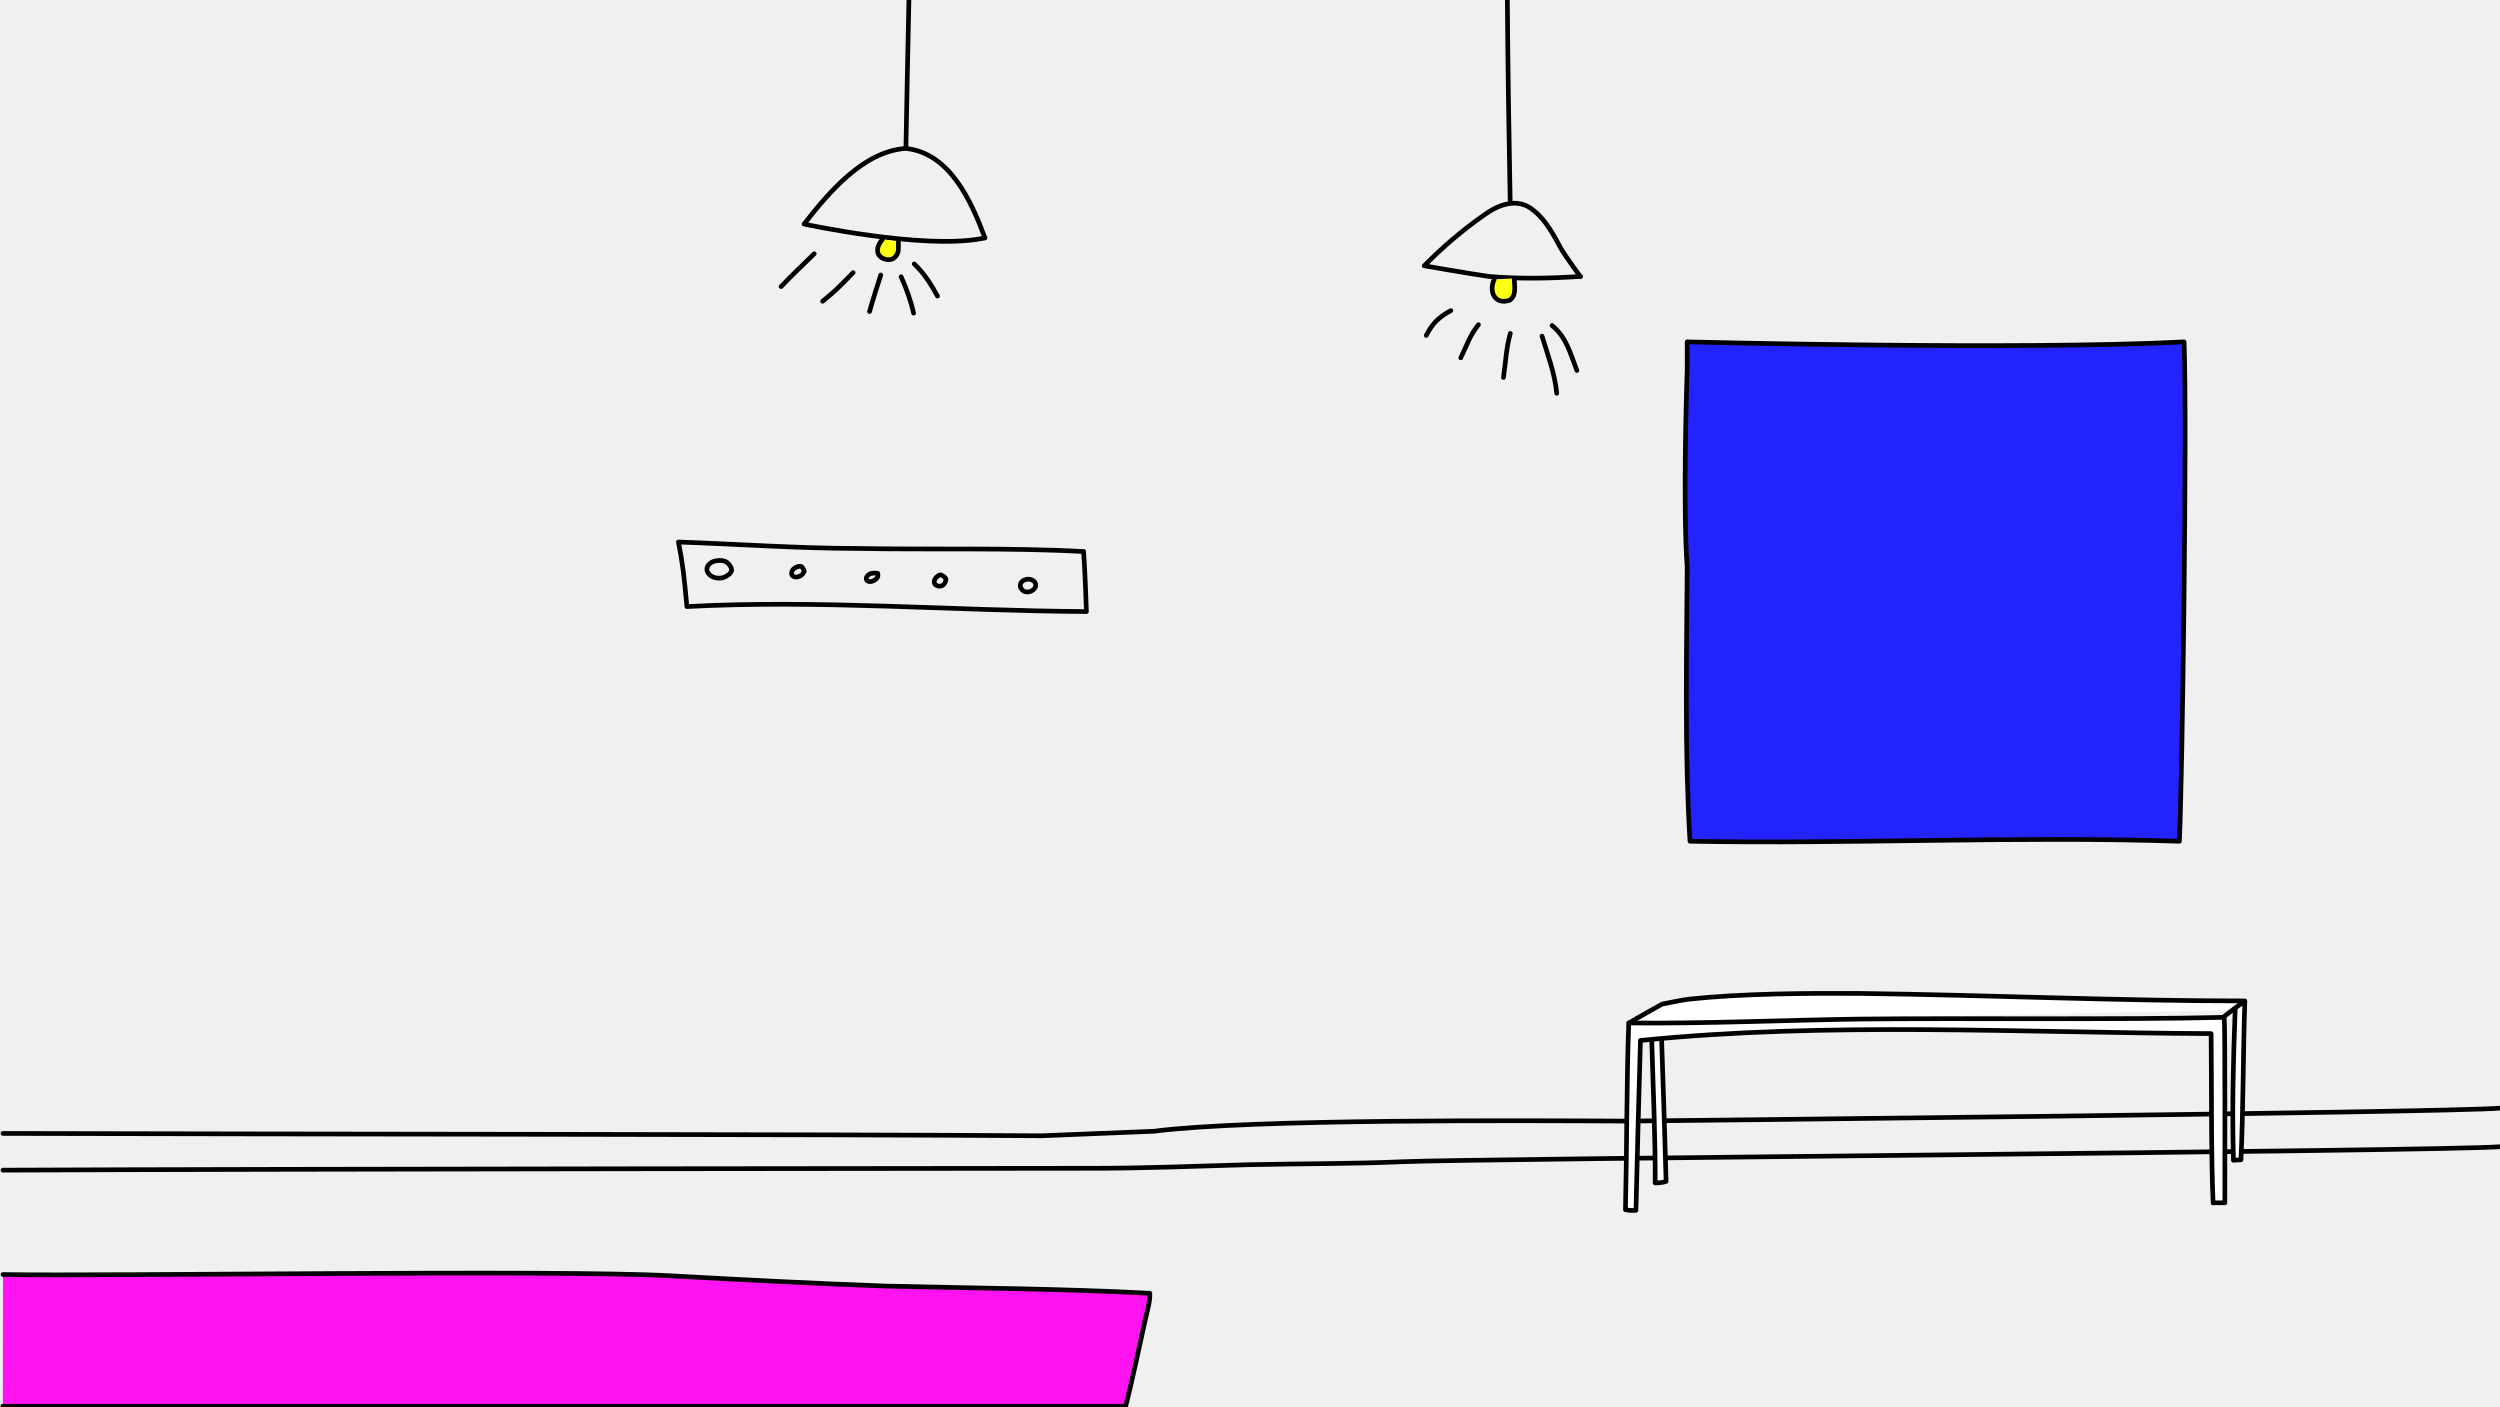
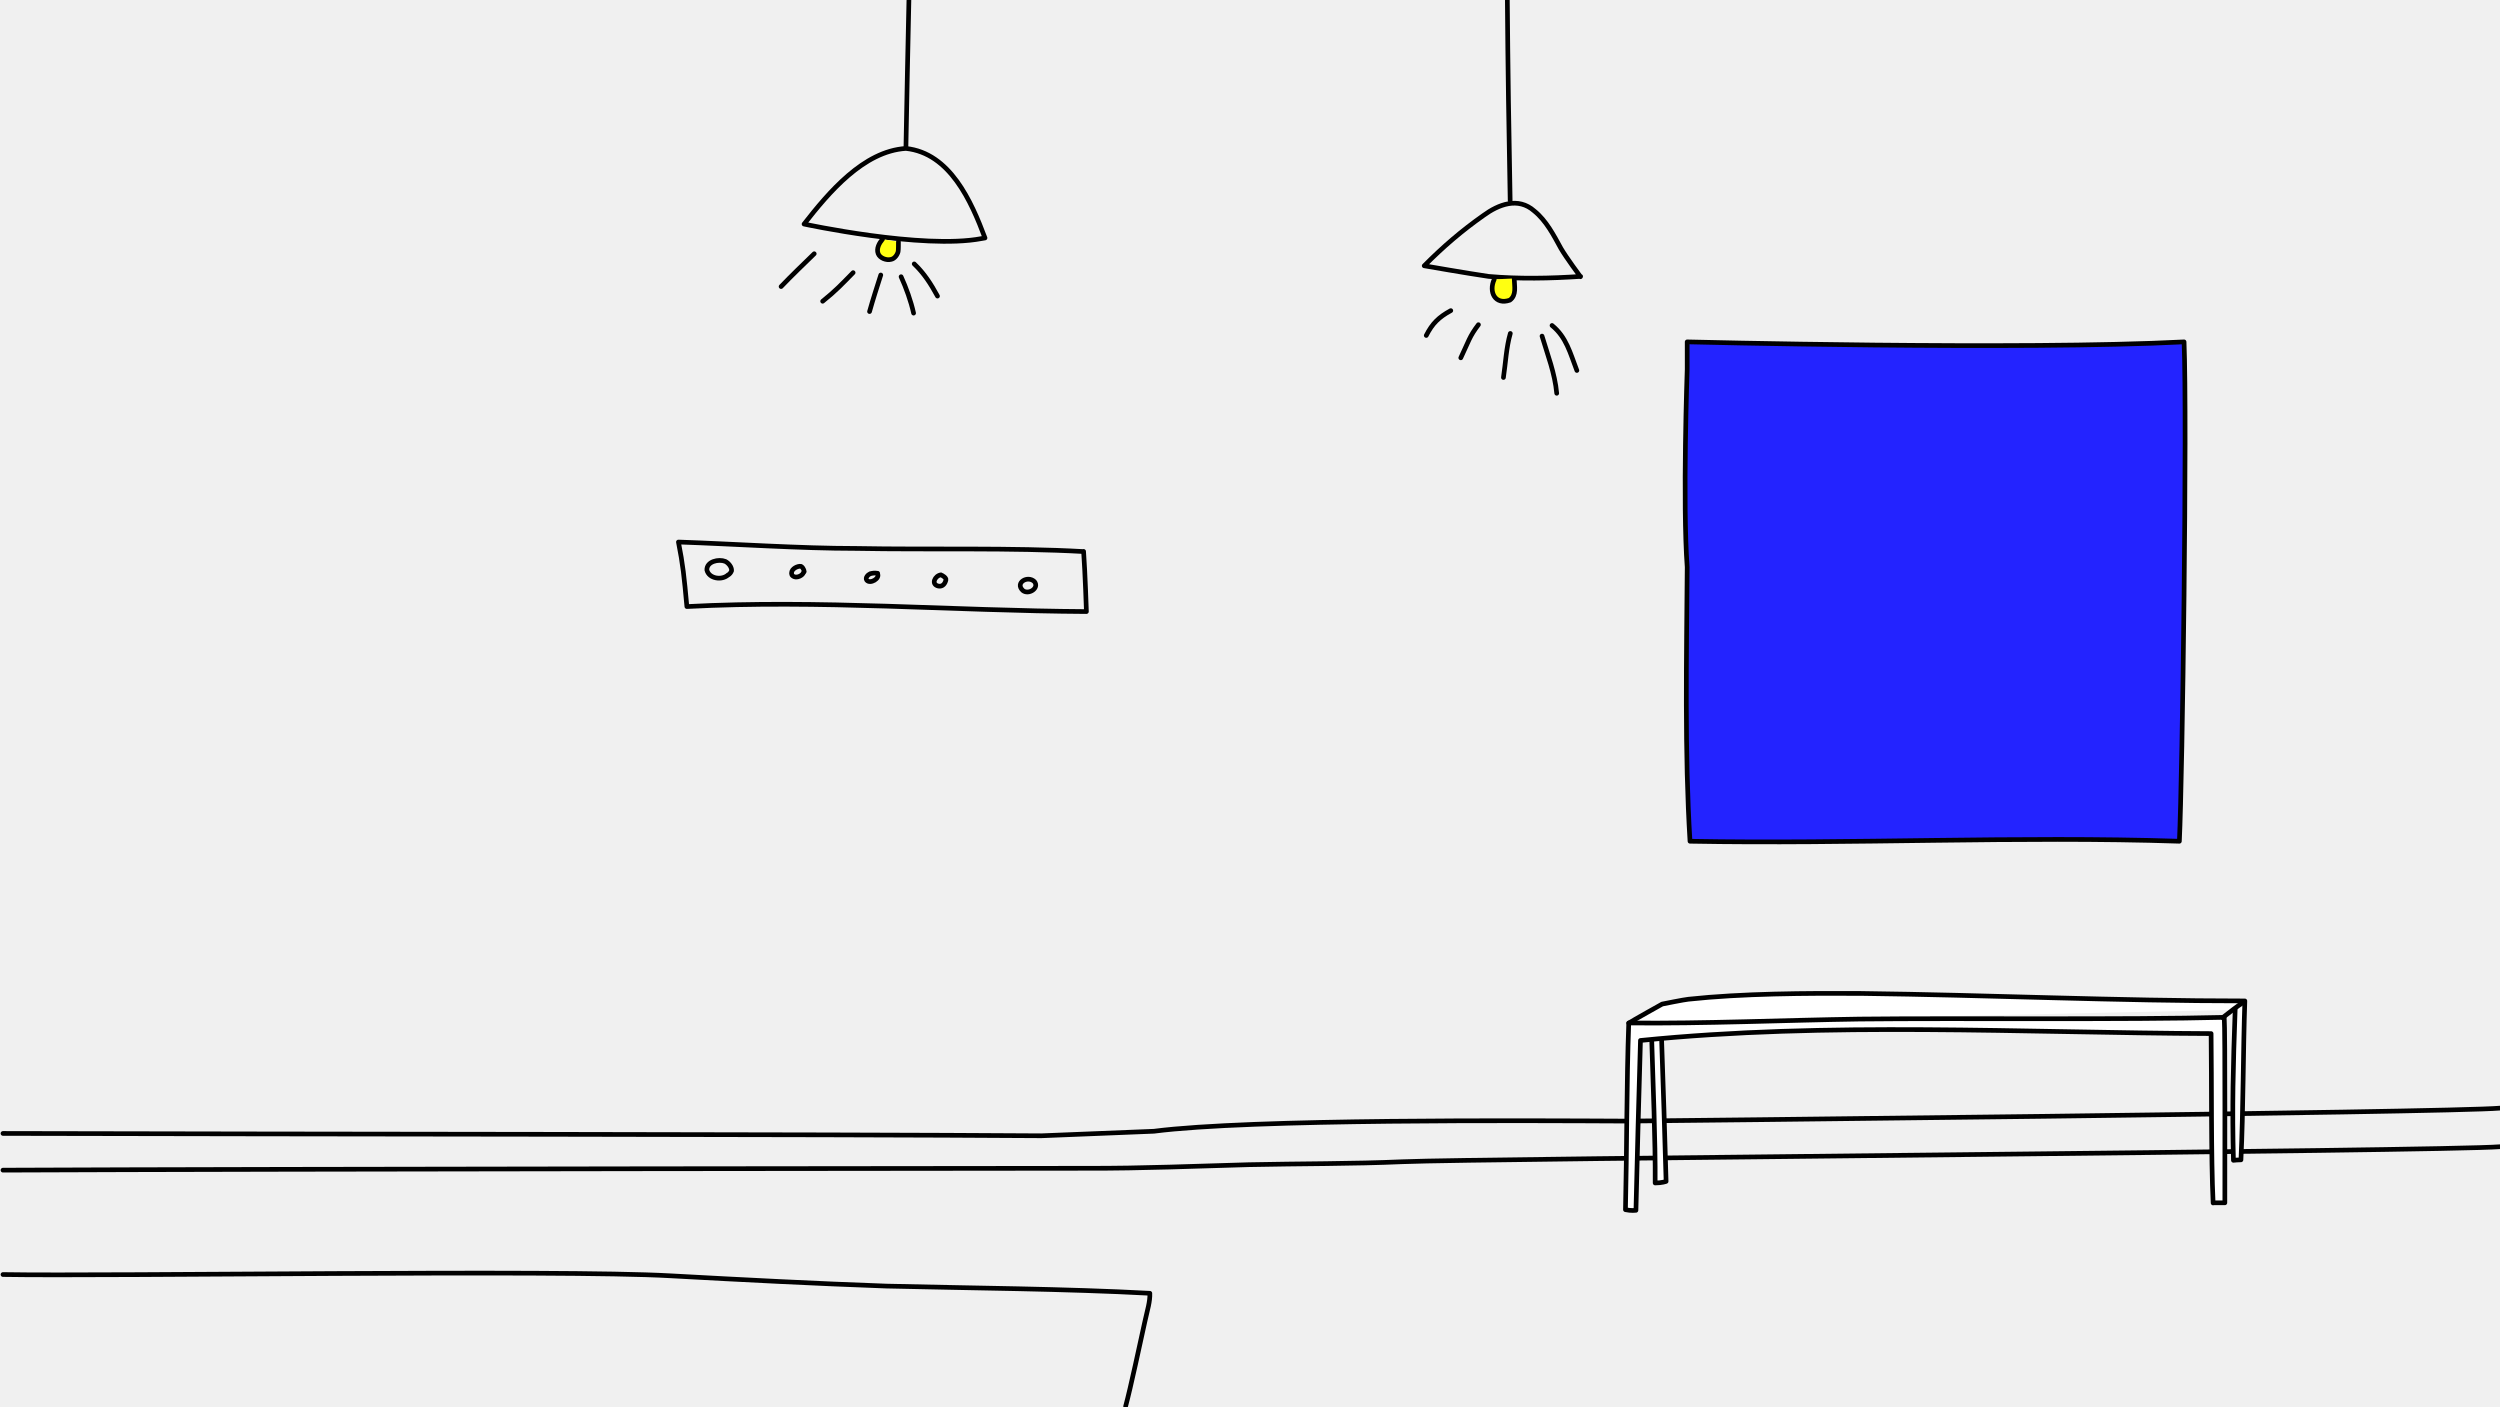
<svg xmlns="http://www.w3.org/2000/svg" id="Ebene_1" version="1.1" viewBox="0 0 1600 900">
  <defs>
    <style>
      .st0 {
        fill: none;
      }

-       .st0, .st1, .st2, .st3, .st4 {
+       .st0, .st1, .st2, .st3 {
        stroke: #000;
        stroke-linecap: round;
        stroke-linejoin: round;
        stroke-width: 3px;
      }

      .st1 {
        fill: #2323ff;
      }

      .st2 {
        fill: #ff1;
      }

      .st3 {
        fill: #fff;
-       }
- 
-       .st4 {
-         fill: #ff13f0;
      }
    </style>
  </defs>
  <g id="Pen">
    <path id="STROKE_6f084492-b119-4d75-9b62-9ce9ce0b18cf" class="st0" d="M1600,709.2c-32.7,2.9-557.8,8.3-557.8,8.3-64.4-.3-242-1.5-303.7,6.5-6,.2-72,2.9-72,2.9-142.4-1-478.5-1-664.6-1.5" />
    <path id="STROKE_425da86f-c733-4192-af5c-128741f83df1" class="st0" d="M1600,733.9c-35.7,2.9-654.1,7.5-702.2,9.6-31.7,1.4-66.5,1.2-98.6,1.9-34.3.9-66.7,2.4-104.4,2.3,0,0-518.8.4-692.9,1.2" />
    <path id="STROKE_95ea147e-ddc3-4086-b214-830815a43ea8" class="st0" d="M581.7.2c-.5,26-1.5,67.2-1.9,93.8" />
    <path id="STROKE_74dd7352-350e-403e-a3fd-a8c9859e6c5c" class="st0" d="M964.7.2c.3,40.2,1,87.7,1.8,128.1" />
    <path id="STROKE_84498026-d80d-4e34-8b77-b29f0be64972" class="st0" d="M630.4,152.3c-8.8-23.5-22.4-54.3-50.6-57.3-27.2,1.7-49.5,28.3-65.2,48.4,0,0,75.9,16.4,113.5,9.3l2.3-.4h0Z" />
    <path id="STROKE_48518794-ca5f-4936-a97e-df5ca603e743" class="st0" d="M1011.6,176.9c-19,1.3-39.9,1.7-58.9,0-13.1-1.9-41.2-6.8-41.2-6.8,12.1-12.2,24.1-22.5,37.9-32.2,9.7-7.1,22.2-12,32.5-2.9,7.7,6.2,12.5,15.6,17.1,24,3.5,6,12.5,18.1,12.5,18.1h0v-.2h.1Z" />
    <path id="STROKE_6dc59c92-4302-4155-a778-367804d3a53a" class="st2" d="M564.8,153.1c-2.1,2.5-4,5.9-2.8,9.2,1.1,2.9,5.3,4.5,8.3,3.7,2.2-.4,4-2.9,4.5-5,.2-.8.2-5.2.2-6.2" />
    <path id="STROKE_a1dca3c7-4717-4803-af9c-98f25200447c" class="st0" d="M585.1,168.9c6.3,6,10.6,12.7,14.9,20.6" />
    <path id="STROKE_b6c7ab67-1676-44c2-9500-6e6c1d9946c5" class="st0" d="M576.7,177.1c3.2,7,6.3,15.6,8,23.3" />
    <path id="STROKE_7e4005f6-215f-4986-9b2e-cd8c39bd557e" class="st0" d="M563.7,176c-2.5,7.9-4.9,15.2-7.2,23.4" />
    <path id="STROKE_75fe4d18-bfba-4d1d-b2cf-57a3631ea0dc" class="st0" d="M546,174.5c-7.1,7.2-10.9,11.4-19.5,18.3" />
    <path id="STROKE_a74f418c-e7f6-4385-8649-6171eb41b554" class="st2" d="M956.3,178.8c-3.7,8.1.6,16.6,10,13.3,4.4-3.2,2.9-8.9,2.8-13.9" />
    <path id="STROKE_67c99e31-a346-483c-a9d1-92d4a10ff36f" class="st0" d="M928.5,198.8c-7.7,4.2-11.8,8.2-15.7,15.9" />
    <path id="STROKE_95d54387-362f-4116-b092-a501e3dcead1" class="st0" d="M946.2,207.8c-5.8,7.6-6.3,10.7-11.3,21.2" />
    <path id="STROKE_d23ae6c2-02f2-41cb-a4d4-d274652f849b" class="st0" d="M966.6,213.4c-2.6,9-3,18.9-4.4,28.2" />
    <path id="STROKE_39949b18-4b82-4534-9735-317497bab083" class="st0" d="M986.9,215.1c3.6,12.1,8.2,23.7,9.4,36.6" />
    <path id="STROKE_04504a4f-5b75-4818-80a4-5139cbf473bd" class="st0" d="M993.3,208.3c9.2,7.5,11.6,17.6,15.9,28.8" />
    <path id="STROKE_1408420e-5c86-42c3-83bd-9e1802297d1c" class="st0" d="M521.1,162.4c-6.2,6-15,14.5-21.2,21" />
-     <path id="STROKE_cec34bac-67c1-4b87-b49f-c041a249f897" class="st4" d="M1.8,900h718.6c3.2-11.8,9.2-40.1,12.3-54.1,1.7-7.7,3.4-12.9,3.2-18.2-53.6-2.9-114.7-3.3-168.5-4.6-45.2-1.6-91.3-4-138.6-6.6-70.7-4-357.9.4-426.9-.8" />
+     <path id="STROKE_cec34bac-67c1-4b87-b49f-c041a249f897" class="st0" d="M720.4,900c3.2-11.8,9.2-40.1,12.3-54.1,1.7-7.7,3.4-12.9,3.2-18.2-53.6-2.9-114.7-3.3-168.5-4.6-45.2-1.6-91.3-4-138.6-6.6-70.7-4-357.9.4-426.9-.8" />
  </g>
  <g id="New_Layer_1">
    <path id="STROKE_17589f0e-a0cc-4201-95cf-0efe8646a7dd" class="st3" d="M1063.4,664.6c1.1,32.1,2,58.5,2.9,91.5,0,0-2.7,1-7,1,.2-27.2-1.4-64.3-2.2-91.6" />
    <path id="STROKE_6d0c8eea-5588-403c-b314-fdbcba07d322" class="st3" d="M1042.4,654.8c2.2-1.5,21.4-12.2,21.4-12.2,0,0,14.3-2.9,16.8-3.1,34.2-3.7,75.6-3.9,110.3-3.7,80.9,1,164.8,4.8,245.8,4.8-1.1,31.2-1,70.3-2.5,101.7-2.4,0-3.3.2-4.8.3-.9-33.6-.2-60.4,1.1-96.3" />
    <path id="STROKE_e9f8412a-175b-4eb7-9843-5020170458df" class="st3" d="M1416.4,769.9c-1.4-29-.9-79.3-1.3-108.4-120.2-.5-245.9-7.7-365.2,4.4-1,32.8-2.1,75.8-2.9,108.7,0,0-3.1.4-6.7-.4.9-37.8.7-81.5,2.1-119.5,48,.5,99.7-1.8,147.7-2.5,63.8-.7,170.9.5,233.4-1.1.7,7.8.3,107.9.4,118.7h-7.5,0Z" />
    <path id="STROKE_1d7d80b5-644e-4f25-8890-ab9038fa1bf4" class="st0" d="M693.5,353c-45.7-2.6-98.9-1.1-145.4-2-36.4,0-78.3-2.9-113.9-4.1,2.9,14.8,3.6,21.6,5.4,41.3,84.8-4.5,170,2.7,255.7,3.2,0,0-.8-24.7-1.8-38.5h0Z" />
    <path id="STROKE_0e8e3ce7-6a29-4fed-8d2c-3ebd6484a91c" class="st0" d="M466,368c1-.6,1.8-1.6,2.2-2.7.2-2.4-2-5-4-6-4.2-1.7-12,0-11.8,5.5,1.3,5.6,9.7,6.8,13.6,3.1h0Z" />
    <path id="STROKE_4cf5665a-eb81-402a-91fa-36c5815d87e0" class="st0" d="M511.9,362.4c-2.7.2-6.2,2.5-5.1,5.4,0,0,0,.3.2.4,0,0,.2.3.4.4,1.8,1.5,5.2.4,6.5-1.5,0-.6.6-.6.8-1.3,0-1-1.4-3.7-2.7-3.4h-.1Z" />
    <path id="STROKE_9dc526e8-cead-4ceb-8b25-6ed1093791a9" class="st0" d="M561.7,367c-1.5-.5-3.2-.2-4.8.2-1.4.6-3.3,2.6-2.2,4.1,2.1,2.7,8.9-1.1,6.8-4.4h.2Z" />
    <path id="STROKE_c3fd28c4-3778-4151-bb40-68855d6c26bb" class="st0" d="M602.2,367.9c-3.8.5-6.6,6.1-1.6,7.2,2.8.5,4.3-1.7,4.8-4,.3-1.3-2.3-2.9-3.3-3.2h0Z" />
    <path id="STROKE_2bc2fb93-b1cf-4520-ac32-7434abaf882c" class="st0" d="M662,372.2c-4.3-4.1-12.6.8-7.4,5.7,3.6,3,10.8-1.5,7.4-5.7Z" />
    <path id="STROKE_c2c92ffb-9e7d-4715-aba7-3ecc9a1f51f1" class="st3" d="M1436.4,641c-5.6,3.7-8.3,6-13.9,10.3" />
  </g>
  <path id="STROKE_6ea0458b-5008-41e4-ab50-fffeb7ac591f11" class="st1" d="M1079.8,363.1c-.4,57.2-1.7,118.5,1.8,175.3,103,1.9,210.2-3.4,313.2,0,2-42.4,5-269.6,3-319.6-104.6,5.4-318,0-318,0v17.6s-3,85.8,0,126.6h0Z" />
</svg>
